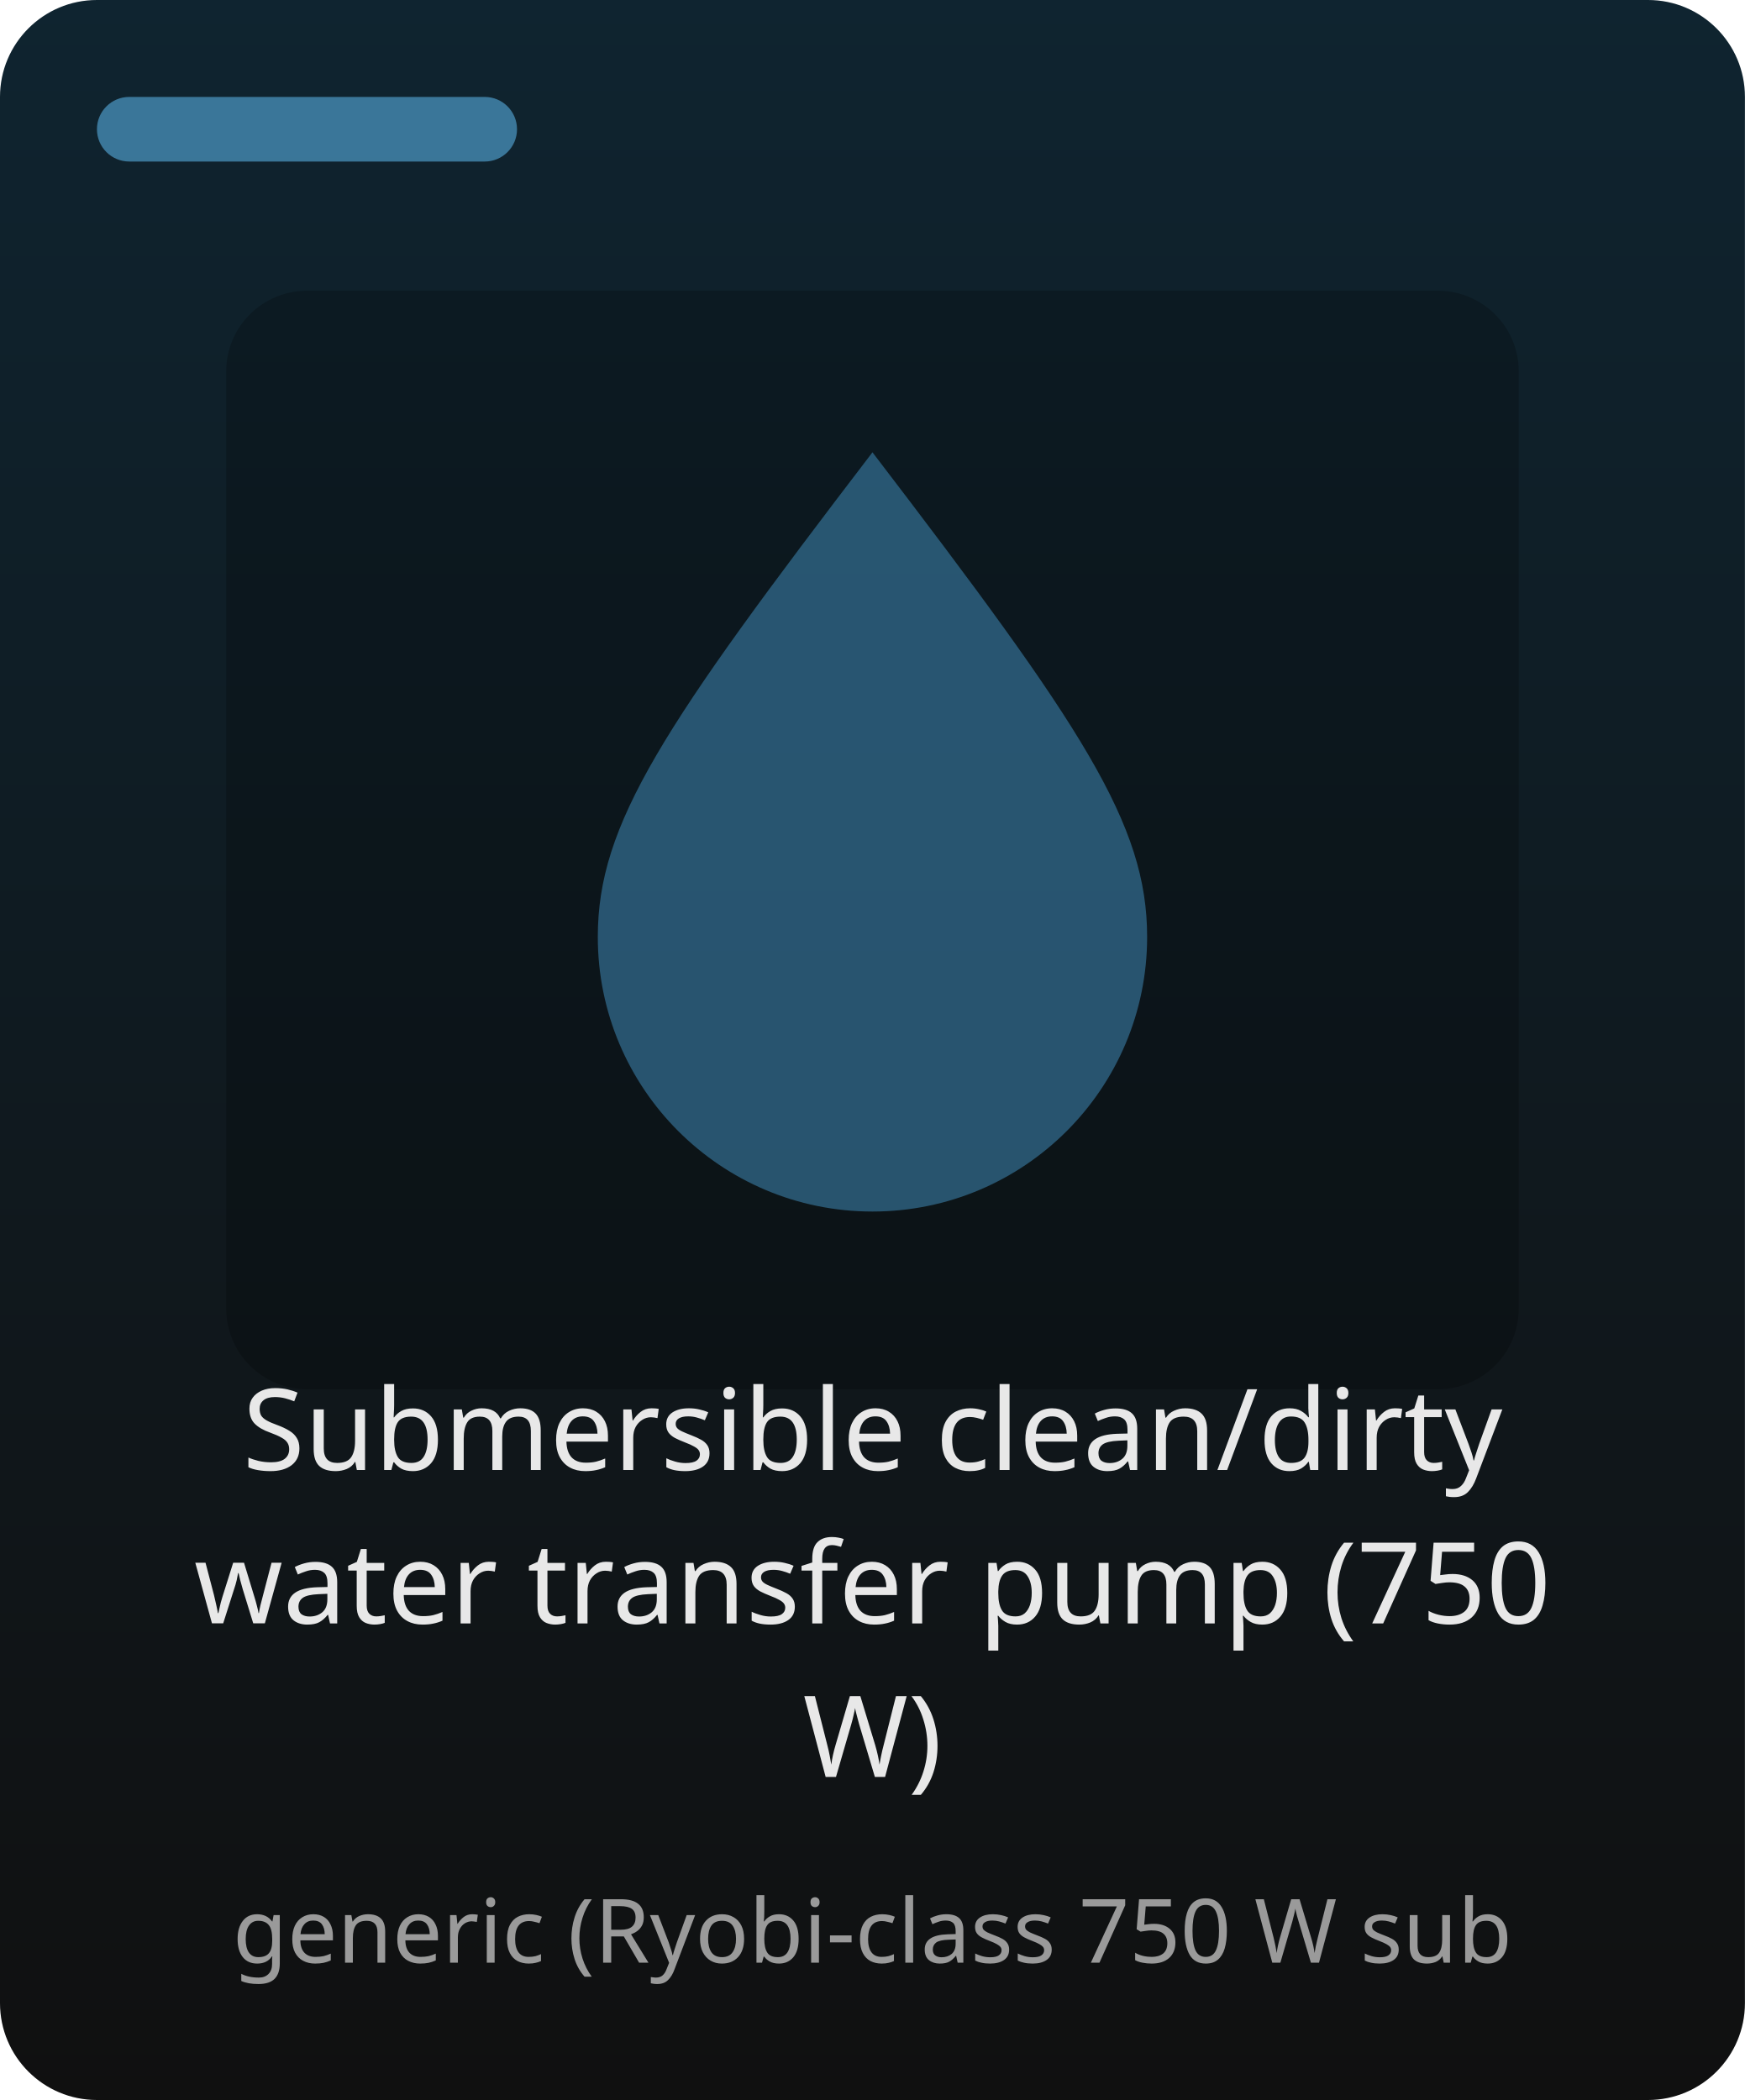
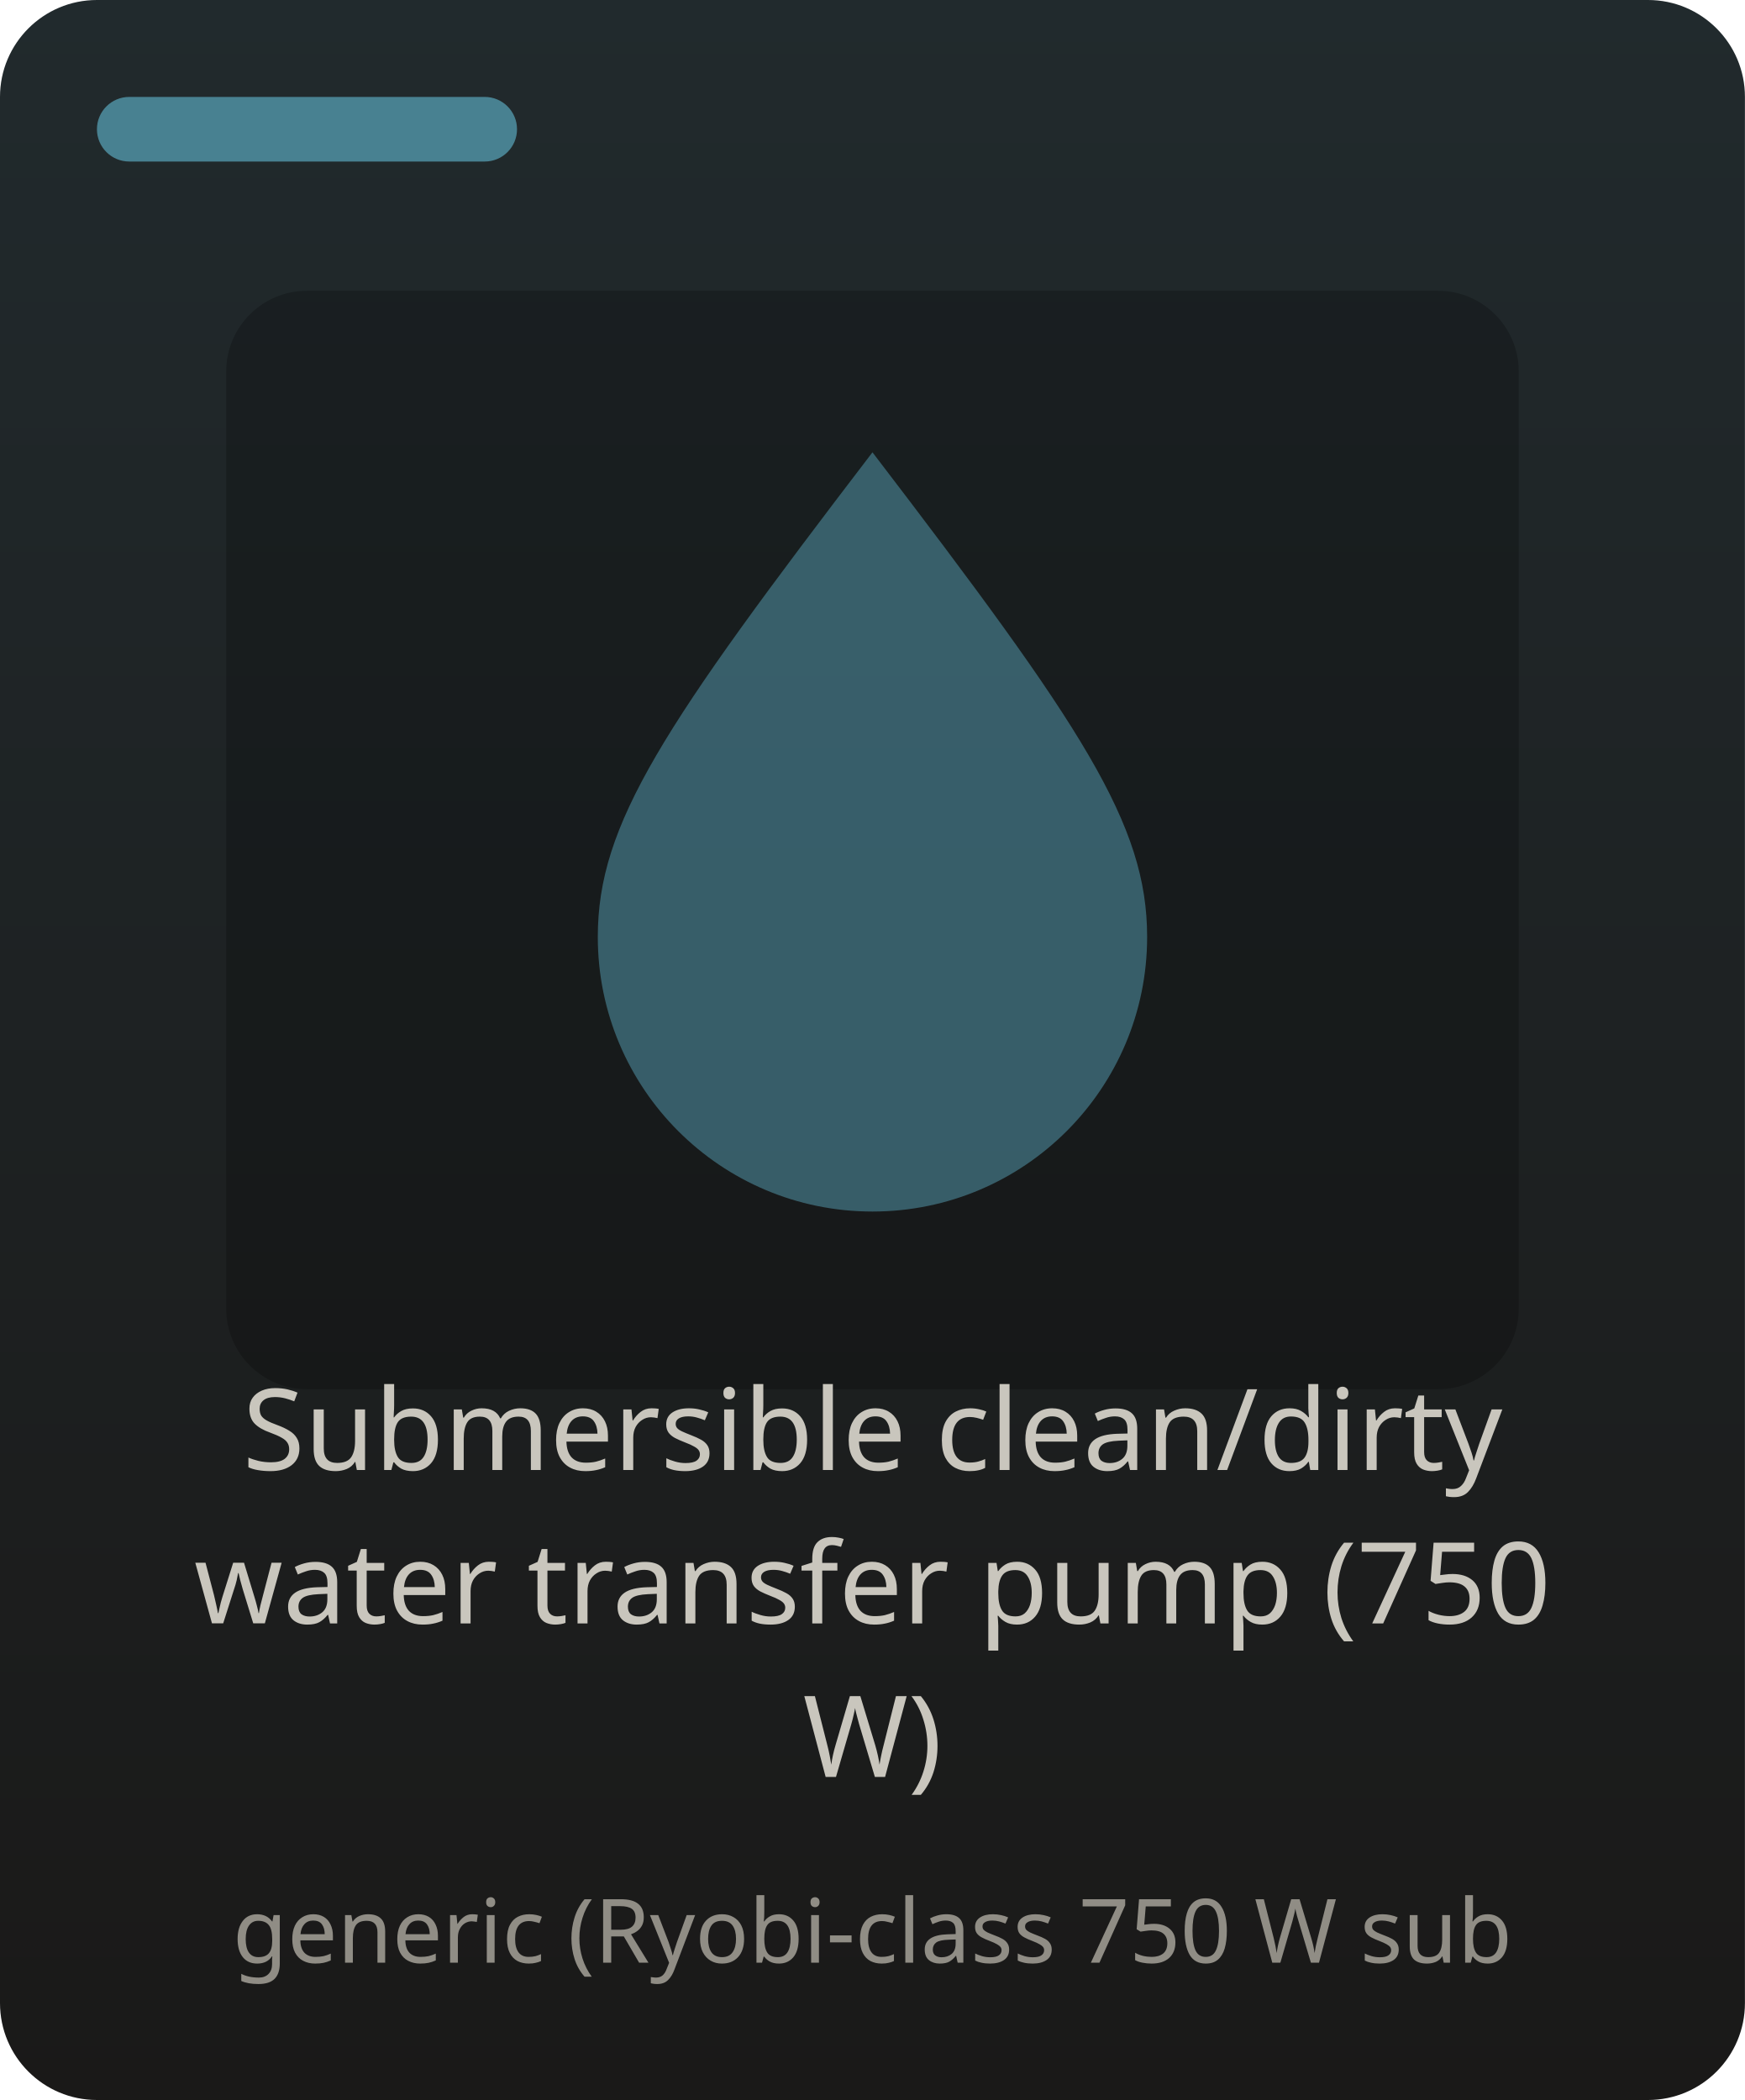
<svg xmlns="http://www.w3.org/2000/svg" viewBox="0 0 216 260" width="216" height="260" role="img" aria-label="Submersible clean/dirty water transfer pump (750 W)">
  <defs>
    <linearGradient id="g" x1="0" y1="0" x2="0" y2="1">
-       <stop offset="0" stop-color="#0f2430" />
-       <stop offset="1" stop-color="#101010" />
+       <stop offset="0" stop-color="#212a2d" />
+       <stop offset="1" stop-color="#1a1918" />
    </linearGradient>
  </defs>
  <rect width="216" height="260" rx="12" fill="url(#g)" />
  <rect x="28" y="36" width="160" height="136" rx="10" fill="#000" opacity=".22" />
-   <path d="M108 56 c26 34 34 46 34 60 a34 34 0 0 1-68 0 c0-14 8-26 34-60z" fill="#3a7fa8" opacity=".6" />
-   <rect x="12" y="12" width="52" height="8" rx="4" fill="#3f7fa4" opacity=".9" />
-   <text x="108" y="182" text-anchor="middle" font-size="14" fill="#e8e8e8" font-family="ui-sans-serif,system-ui,sans-serif">Submersible clean/dirty</text>
-   <text x="108" y="201" text-anchor="middle" font-size="14" fill="#e8e8e8" font-family="ui-sans-serif,system-ui,sans-serif">water transfer pump (750</text>
-   <text x="108" y="220" text-anchor="middle" font-size="14" fill="#e8e8e8" font-family="ui-sans-serif,system-ui,sans-serif">W)</text>
-   <text x="108" y="243" text-anchor="middle" font-size="11" fill="#9a9a9a" font-family="ui-sans-serif,system-ui,sans-serif">generic (Ryobi-class 750 W sub</text>
+   <path d="M108 56 c26 34 34 46 34 60 a34 34 0 0 1-68 0 c0-14 8-26 34-60z" fill="#4d8b9c" opacity=".6" />
+   <rect x="12" y="12" width="52" height="8" rx="4" fill="#4d8b9c" opacity=".9" />
+   <text x="108" y="182" text-anchor="middle" font-size="14" fill="#c9c6bd" font-family="ui-sans-serif,system-ui,sans-serif">Submersible clean/dirty</text>
+   <text x="108" y="201" text-anchor="middle" font-size="14" fill="#c9c6bd" font-family="ui-sans-serif,system-ui,sans-serif">water transfer pump (750</text>
+   <text x="108" y="220" text-anchor="middle" font-size="14" fill="#c9c6bd" font-family="ui-sans-serif,system-ui,sans-serif">W)</text>
+   <text x="108" y="243" text-anchor="middle" font-size="11" fill="#908d85" font-family="ui-sans-serif,system-ui,sans-serif">generic (Ryobi-class 750 W sub</text>
</svg>
